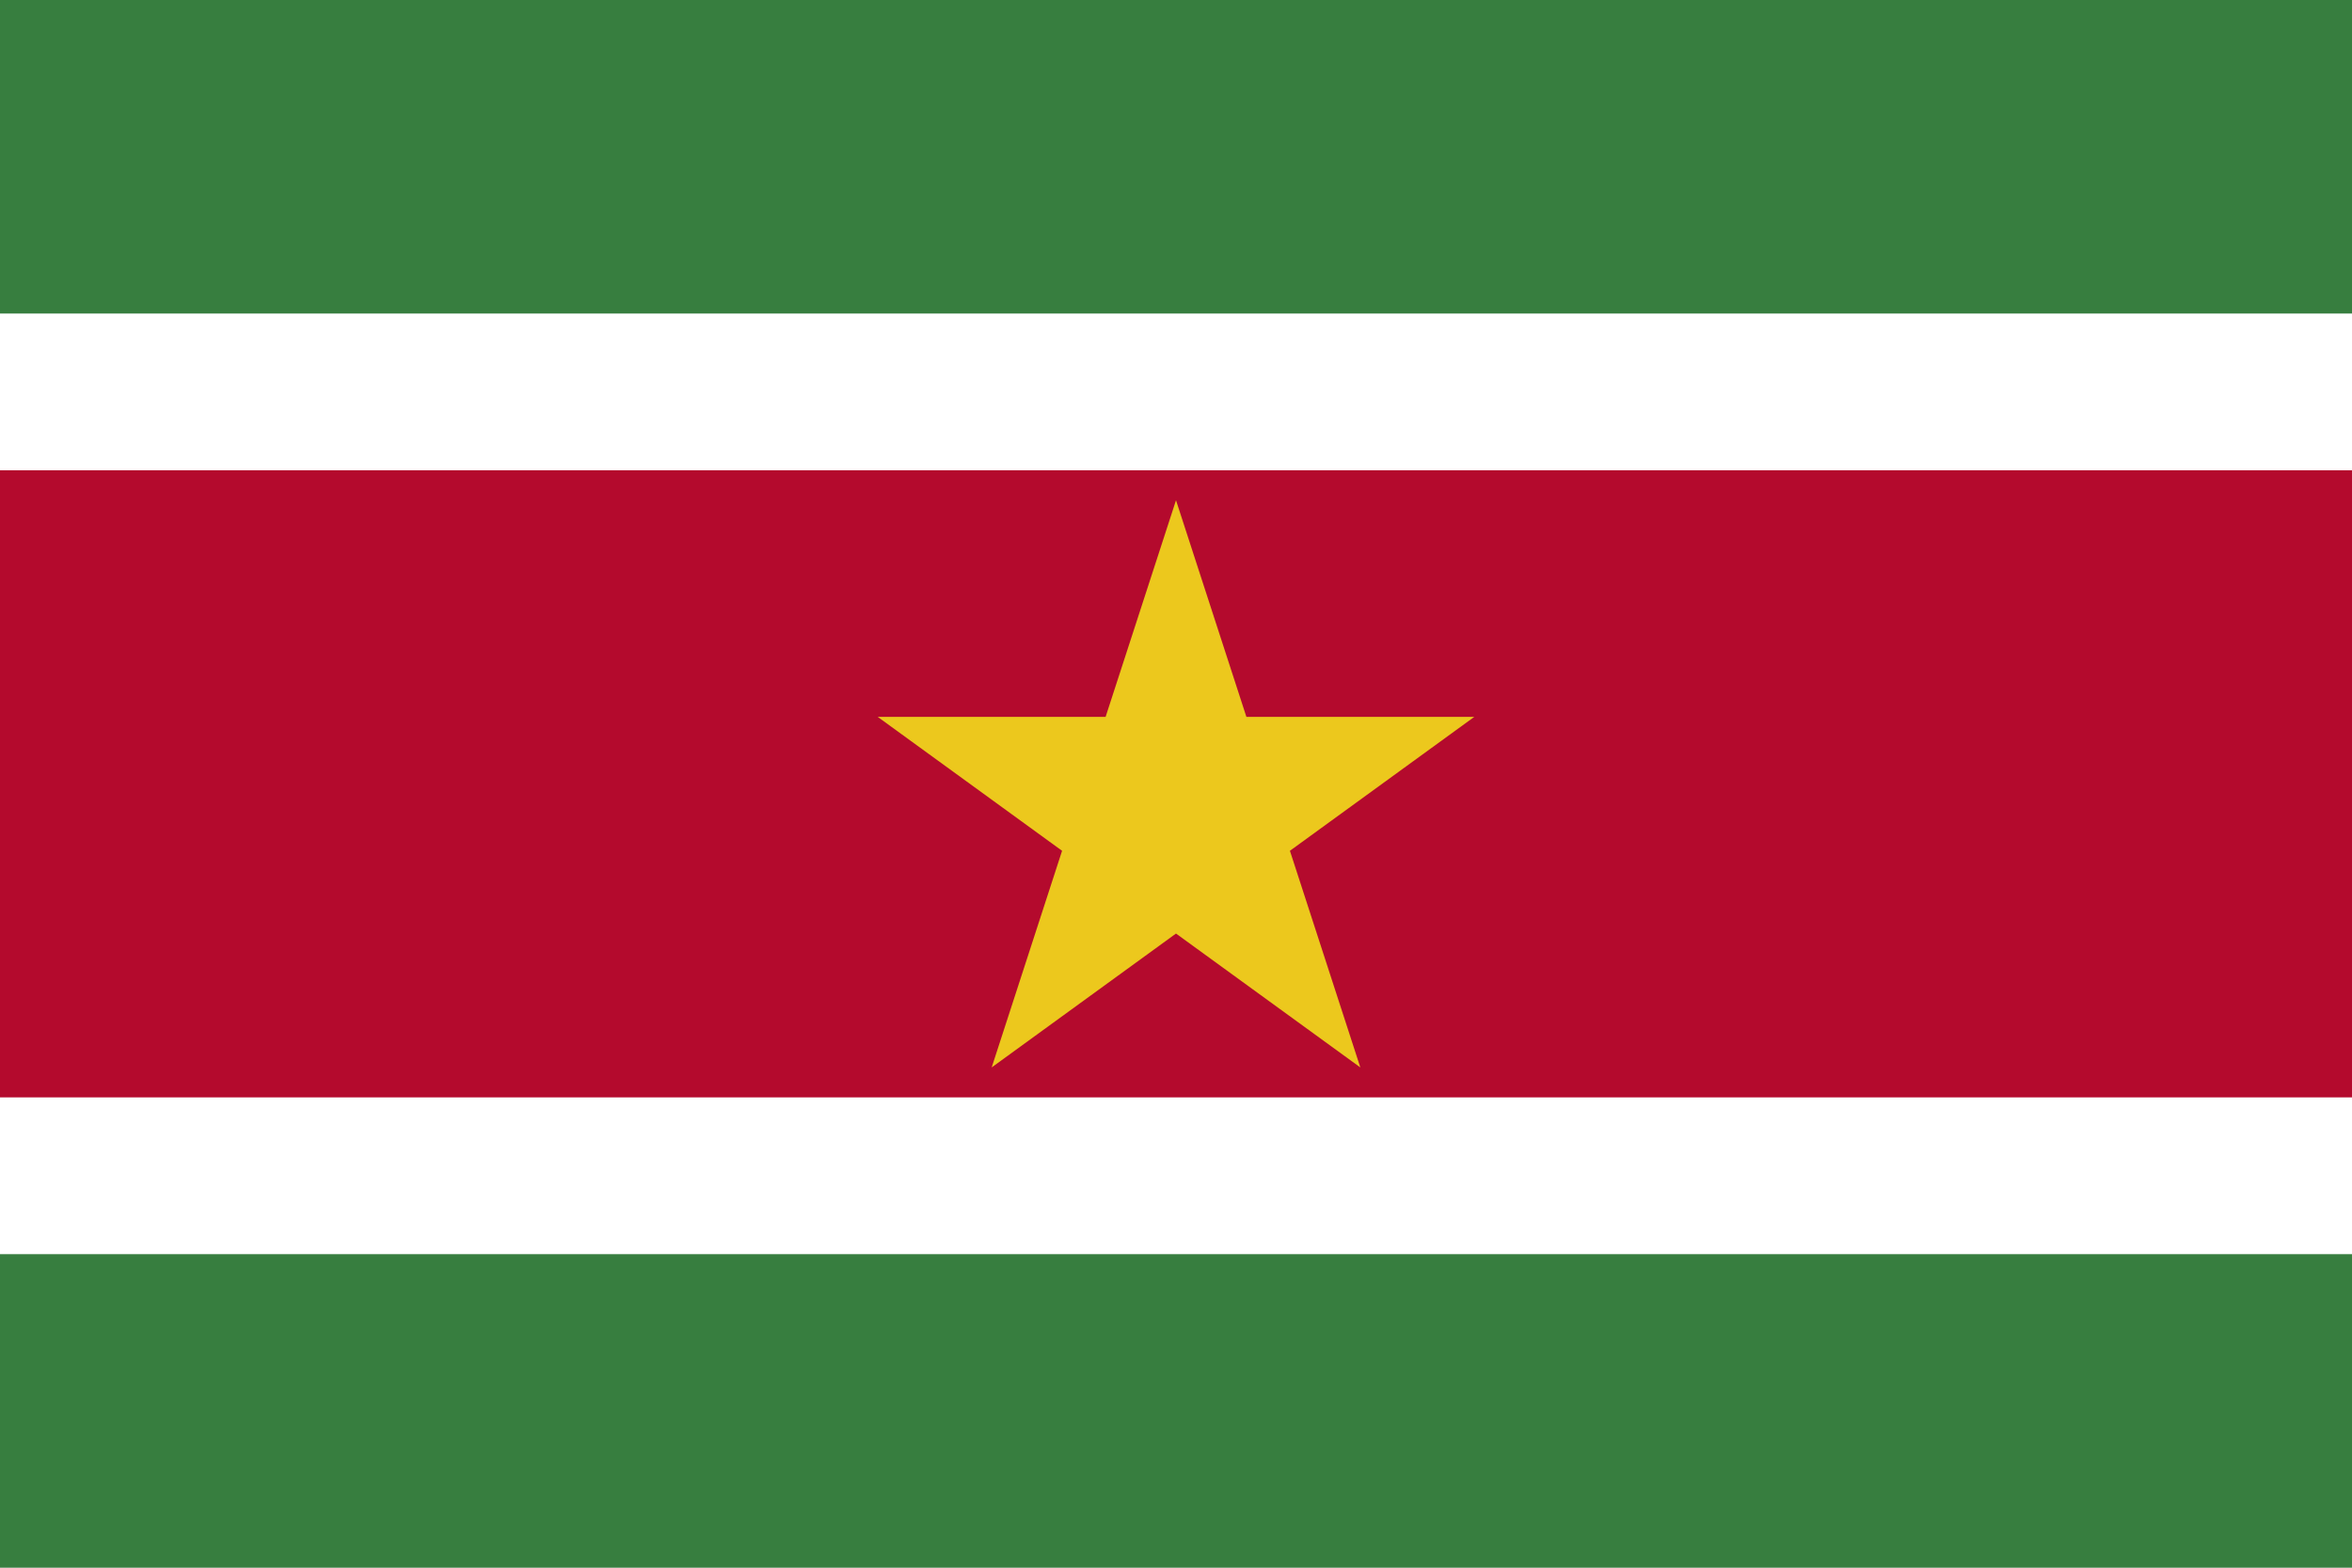
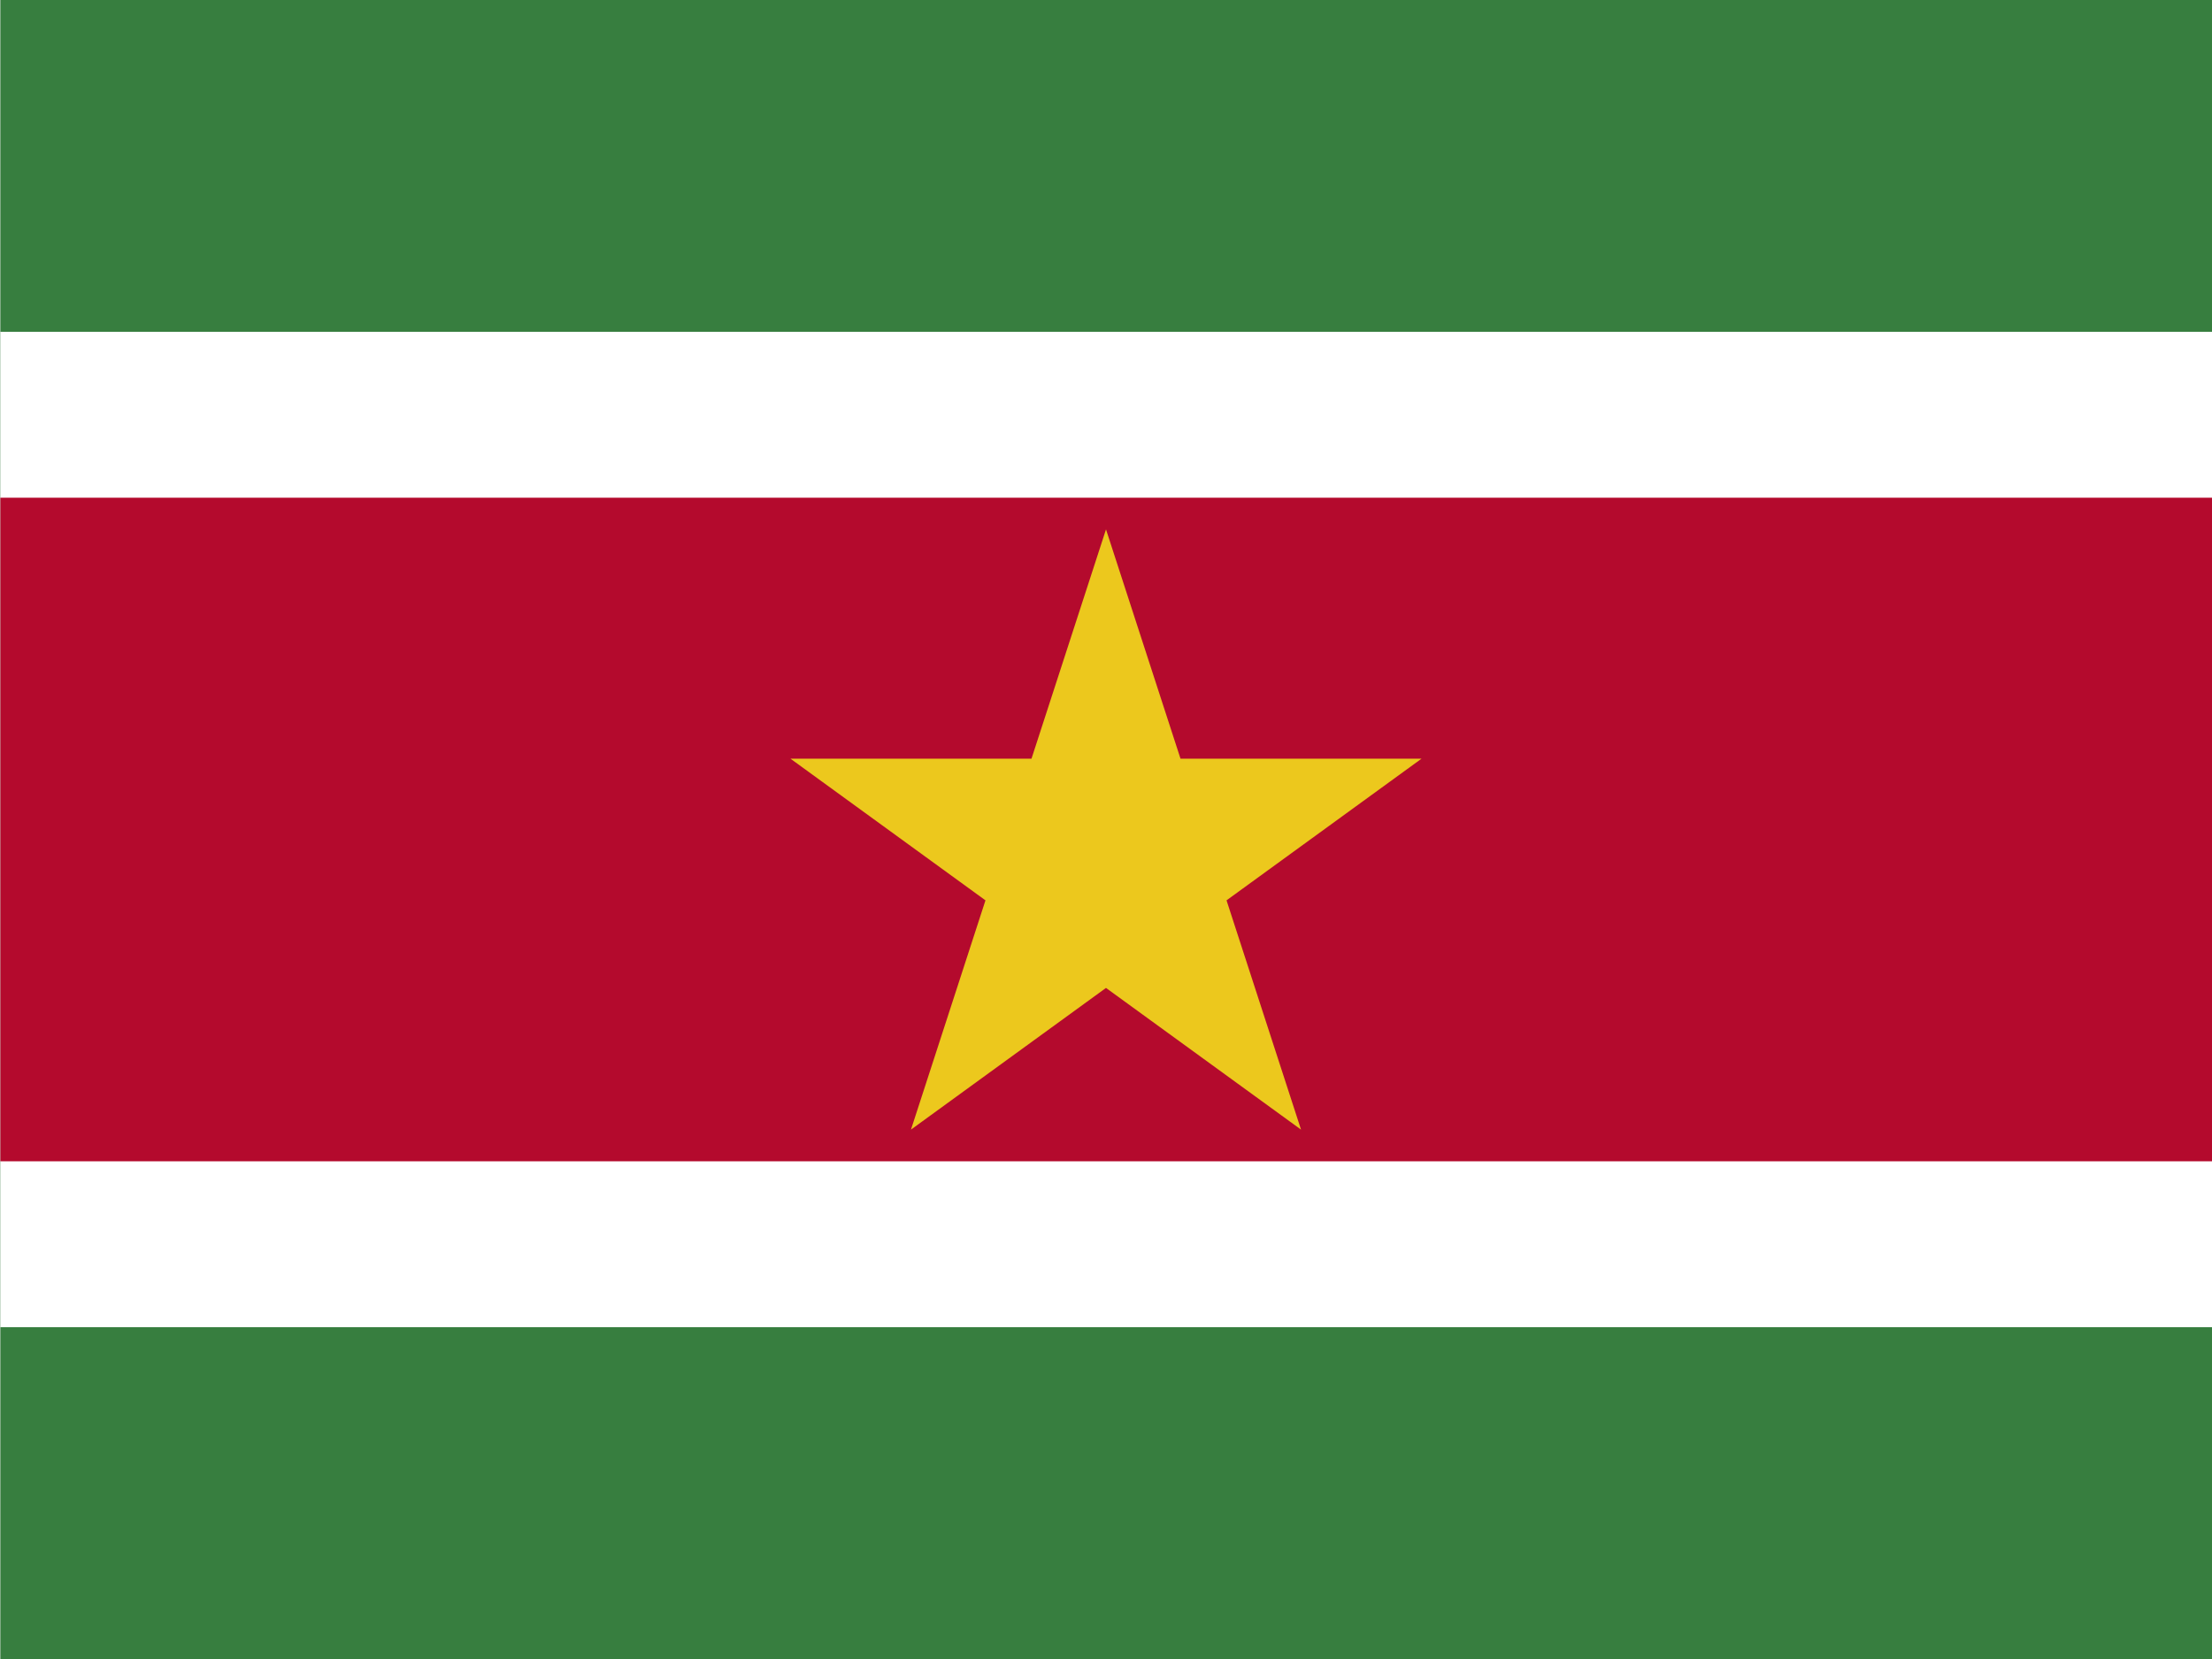
- <svg xmlns="http://www.w3.org/2000/svg" version="1.0" width="900" height="600">
-   <rect width="900" height="600" fill="#377e3f" />
-   <rect y="120" width="900" height="360" fill="#fff" />
-   <rect y="180" width="900" height="240" fill="#b40a2d" />
-   <path d="M 450,191.459 520.534,408.541 335.873,274.377 564.127,274.377 379.466,408.541 z" fill="#ecc81d" />
+ <svg xmlns="http://www.w3.org/2000/svg" height="480" width="640" viewBox="0 0 640 480">
+   <path fill="#377e3f" d="M.1 0h640v480H.1z" />
+   <path fill="#fff" d="M.1 96h640v288H.1z" />
+   <path fill="#b40a2d" d="M.1 144h640v192H.1z" />
+   <path d="M320 153.167l56.427 173.666-147.73-107.33h182.605l-147.73 107.33z" fill="#ecc81d" />
</svg>
